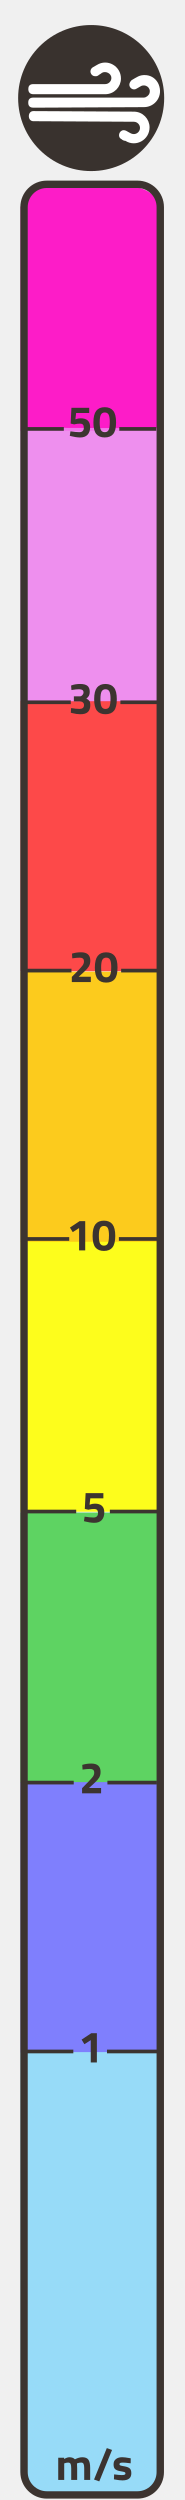
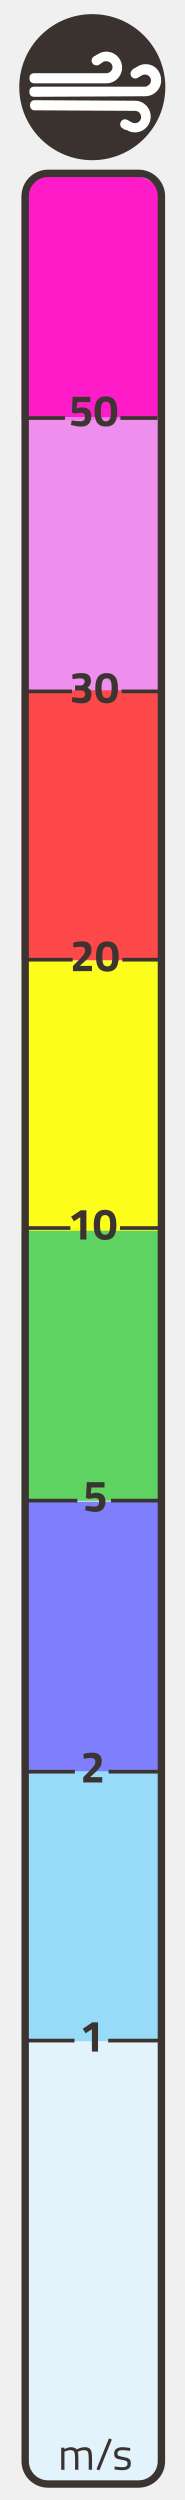
<svg xmlns="http://www.w3.org/2000/svg" id="Livello_1" data-name="Livello 1" width="50px" height="677px" viewBox="0 0 48.75 677.16">
  <defs>
    <style>
      .cls-1 {
        stroke-width: 2px;
      }

      .cls-1, .cls-2, .cls-3 {
        fill: none;
      }

      .cls-1, .cls-3 {
        stroke: #3c3430;
        stroke-miterlimit: 9.77;
      }

      .cls-4 {
        fill: #3b3330;
      }

-       .cls-4, .cls-5, .cls-6, .cls-2, .cls-7, .cls-8, .cls-9, .cls-10, .cls-11, .cls-12, .cls-13, .cls-14, .cls-15, .cls-16 {
+       .cls-4, .cls-5, .cls-6, .cls-7, .cls-2, .cls-8, .cls-9, .cls-10, .cls-11, .cls-12, .cls-13, .cls-14, .cls-15, .cls-16 {
        stroke-width: 0px;
      }

      .cls-5 {
        fill: #ff0;
      }

-       .cls-5, .cls-6, .cls-7, .cls-10, .cls-12, .cls-13, .cls-14, .cls-15 {
+       .cls-5, .cls-6, .cls-7, .cls-8, .cls-11, .cls-13, .cls-14, .cls-15 {
        isolation: isolate;
        opacity: .88;
      }

      .cls-6 {
        fill: #4bcf4f;
      }

      .cls-7 {
+         fill: #e0f4fe;
+       }
+ 
+       .cls-8 {
        fill: violet;
      }

-       .cls-8 {
+       .cls-9 {
        fill: #fff;
      }

-       .cls-9 {
+       .cls-10 {
        fill: #39322e;
      }

-       .cls-10 {
+       .cls-11 {
        fill: #ff00c3;
      }

-       .cls-11 {
+       .cls-12 {
        fill: #3c3530;
      }

-       .cls-12 {
+       .cls-13 {
        fill: #8bd8f9;
      }

      .cls-17 {
        clip-path: url(#clippath);
-       }
- 
-       .cls-13 {
-         fill: #fec601;
      }

      .cls-14 {
        fill: #7070ff;
      }

      .cls-15 {
        fill: #f33;
      }

      .cls-16 {
        fill: #3c3430;
      }
    </style>
    <clipPath id="clippath">
-       <path class="cls-2" d="m43.04,671.93c-.49,3.98-9.51,4.35-18.15,4.35l-5.65-.2c-8.48.42-14.3-2.42-14.3-7.13V56.11c1.79-5.55,6.41-6.02,13.26-6.02l9.48-.18c7.82,0,13.59.78,15.38,6.53l.32,612.68-.33,2.81Z" />
+       <path class="cls-2" d="m43.35,668.98c-.49,3.98-9.51,4.35-18.15,4.35l-5.65-.2c-8.48.42-14.3-2.42-14.3-7.13V53.16c1.79-5.55,6.41-6.02,13.26-6.02l9.48-.18c7.82,0,13.59.78,15.38,6.53l.32,612.68-.33,2.81Z" />
    </clipPath>
  </defs>
  <g class="cls-17">
    <g>
-       <rect class="cls-10" x="-21.14" y="43.56" width="466.32" height="73.14" />
-       <polygon class="cls-7" points="-21.65 189.94 -20.93 115.75 445.39 117.61 444.67 191.79 -21.65 189.94" />
-       <rect class="cls-15" x="-21.14" y="189.94" width="466.32" height="73.14" />
-       <rect class="cls-13" x="-21.14" y="263.19" width="466.32" height="73.24" />
-       <rect class="cls-5" x="-21.14" y="336.33" width="466.32" height="73.14" />
-       <rect class="cls-6" x="-21.14" y="409.7" width="466.32" height="73.14" />
-       <rect class="cls-14" x="-21.14" y="482.71" width="466.32" height="73.24" />
-       <rect class="cls-12" x="-21.14" y="555.85" width="466.32" height="125.25" />
+       <rect class="cls-11" x="-20.83" y="40.61" width="466.32" height="73.14" />
+       <polygon class="cls-8" points="-21.34 186.99 -20.62 112.8 445.7 114.65 444.98 188.84 -21.34 186.99" />
+       <rect class="cls-15" x="-20.83" y="186.99" width="466.32" height="73.14" />
+       <rect class="cls-5" x="-20.83" y="260.23" width="466.32" height="73.24" />
+       <rect class="cls-6" x="-20.83" y="333.37" width="466.32" height="73.14" />
+       <rect class="cls-14" x="-20.83" y="406.75" width="466.32" height="73.14" />
+       <rect class="cls-13" x="-20.83" y="479.76" width="466.32" height="73.24" />
+       <rect class="cls-7" x="-20.83" y="552.9" width="466.32" height="125.25" />
    </g>
  </g>
-   <circle class="cls-9" cx="24.06" cy="26.56" r="19.78" />
-   <rect class="cls-2" x="11.1" y="632.04" width="15.4" height="11.8" />
-   <rect class="cls-1" x="5.88" y="49.92" width="36.9" height="625.87" rx="6.18" ry="6.18" />
-   <path class="cls-16" d="m25.61,550.73v7.92h-1.66v-6.05l-1.72,1.1-.76-1.24,2.62-1.74h1.51Z" />
+   <circle class="cls-10" cx="24.37" cy="23.61" r="19.78" />
+   <rect class="cls-1" x="6.19" y="46.96" width="36.9" height="625.87" rx="6.18" ry="6.18" />
+   <path class="cls-16" d="m25.92,547.78v7.92h-1.66v-6.05l-1.72,1.1-.76-1.24,2.62-1.74h1.51Z" />
  <g>
-     <path class="cls-11" d="m23.53,110.43v1.44h-3.54l-.2,1.72c.5-.19.97-.29,1.42-.29,1.71,0,2.57.8,2.57,2.39,0,.9-.24,1.59-.71,2.08s-1.14.73-2,.73c-.37,0-.79-.04-1.25-.11s-.84-.15-1.12-.23l-.43-.11.18-1.22c.97.15,1.78.23,2.42.23.39,0,.69-.1.9-.31.21-.21.31-.51.31-.89s-.09-.67-.26-.85-.42-.26-.74-.26c-.54,0-1.01.05-1.42.16l-.18.05-.98-.23.22-4.28h4.84Z" />
-     <path class="cls-11" d="m25.44,111.27c.52-.66,1.28-.98,2.3-.98s1.78.33,2.3.98.77,1.71.77,3.16-.26,2.49-.77,3.12-1.28.94-2.3.94-1.79-.31-2.3-.94c-.51-.63-.77-1.67-.77-3.12s.26-2.51.77-3.16Zm3.67,3.13c0-.99-.1-1.68-.31-2.08-.21-.4-.56-.59-1.05-.59s-.84.2-1.06.6c-.21.4-.32,1.09-.32,2.08s.11,1.67.32,2.06.57.59,1.06.59.84-.2,1.04-.59.31-1.08.31-2.07Z" />
+     <path class="cls-12" d="m23.85,107.48v1.44h-3.54l-.2,1.72c.5-.19.97-.29,1.42-.29,1.71,0,2.57.8,2.57,2.39,0,.9-.24,1.59-.71,2.08s-1.14.73-2,.73c-.37,0-.79-.04-1.25-.11s-.84-.15-1.12-.23l-.43-.11.18-1.22c.97.15,1.78.23,2.42.23.39,0,.69-.1.9-.31.21-.21.31-.51.31-.89s-.09-.67-.26-.85-.42-.26-.74-.26c-.54,0-1.01.05-1.42.16l-.18.05-.98-.23.22-4.28h4.84Z" />
+     <path class="cls-12" d="m25.75,108.32c.52-.66,1.28-.98,2.3-.98s1.78.33,2.3.98.77,1.71.77,3.16-.26,2.49-.77,3.12-1.28.94-2.3.94-1.79-.31-2.3-.94c-.51-.63-.77-1.67-.77-3.12s.26-2.51.77-3.16Zm3.67,3.13c0-.99-.1-1.68-.31-2.08-.21-.4-.56-.59-1.05-.59s-.84.2-1.06.6c-.21.4-.32,1.09-.32,2.08s.11,1.67.32,2.06.57.59,1.06.59.84-.2,1.04-.59.31-1.08.31-2.07Z" />
  </g>
-   <line class="cls-3" x1="6.31" y1="555.67" x2="19.23" y2="555.67" />
-   <line class="cls-3" x1="41.99" y1="555.67" x2="28.35" y2="555.67" />
-   <line class="cls-3" x1="5.88" y1="116.18" x2="16.66" y2="116.18" />
-   <line class="cls-3" x1="41.7" y1="116.18" x2="31.68" y2="116.18" />
-   <path class="cls-16" d="m27.37,404.41v1.44h-3.54l-.2,1.72c.5-.19.97-.29,1.42-.29,1.71,0,2.57.8,2.57,2.39,0,.9-.24,1.59-.71,2.08-.47.49-1.14.73-2,.73-.37,0-.79-.04-1.25-.11-.47-.07-.84-.15-1.12-.23l-.43-.11.18-1.22c.97.15,1.78.23,2.42.23.39,0,.69-.1.9-.31.21-.21.31-.51.31-.89s-.09-.67-.26-.85-.42-.26-.74-.26c-.54,0-1.01.05-1.42.16l-.18.05-.98-.23.22-4.28h4.84Z" />
-   <line class="cls-3" x1="6.14" y1="409.42" x2="20.01" y2="409.42" />
-   <line class="cls-3" x1="42.53" y1="409.42" x2="29.13" y2="409.42" />
+   <line class="cls-3" x1="6.63" y1="552.72" x2="19.54" y2="552.72" />
+   <line class="cls-3" x1="42.3" y1="552.72" x2="28.67" y2="552.72" />
+   <line class="cls-3" x1="6.19" y1="113.23" x2="16.97" y2="113.23" />
+   <line class="cls-3" x1="42.02" y1="113.23" x2="31.99" y2="113.23" />
+   <path class="cls-16" d="m27.68,401.46v1.44h-3.54l-.2,1.72c.5-.19.97-.29,1.42-.29,1.71,0,2.57.8,2.57,2.39,0,.9-.24,1.59-.71,2.08-.47.49-1.14.73-2,.73-.37,0-.79-.04-1.25-.11-.47-.07-.84-.15-1.12-.23l-.43-.11.18-1.22c.97.15,1.78.23,2.42.23.39,0,.69-.1.9-.31.21-.21.31-.51.31-.89s-.09-.67-.26-.85-.42-.26-.74-.26c-.54,0-1.01.05-1.42.16l-.18.05-.98-.23.22-4.28h4.84Z" />
+   <line class="cls-3" x1="6.45" y1="406.46" x2="20.32" y2="406.46" />
+   <line class="cls-3" x1="42.84" y1="406.46" x2="29.44" y2="406.46" />
  <g>
-     <path class="cls-16" d="m23.96,266.01h-5.14v-1.4l1.69-1.72c.6-.62,1.02-1.09,1.25-1.42s.35-.68.35-1.05-.1-.63-.29-.79c-.2-.15-.47-.23-.83-.23-.54,0-1.12.05-1.75.14l-.29.04-.08-1.28c.78-.24,1.6-.36,2.44-.36,1.68,0,2.52.76,2.52,2.27,0,.59-.13,1.1-.38,1.54-.26.43-.72.96-1.39,1.57l-1.38,1.25h3.29v1.44Z" />
-     <path class="cls-16" d="m25.83,258.93c.52-.66,1.28-.98,2.3-.98s1.78.33,2.3.98c.52.66.77,1.71.77,3.16s-.26,2.49-.77,3.12c-.51.63-1.28.94-2.3.94s-1.79-.31-2.3-.94-.77-1.67-.77-3.12.26-2.51.77-3.16Zm3.67,3.13c0-.99-.1-1.68-.31-2.08-.21-.4-.56-.59-1.05-.59s-.84.2-1.06.6c-.21.4-.32,1.09-.32,2.08s.11,1.67.32,2.06c.22.39.57.59,1.06.59s.84-.2,1.04-.59.31-1.08.31-2.07Z" />
+     <path class="cls-16" d="m24.27,263.05h-5.14v-1.4l1.69-1.72c.6-.62,1.02-1.09,1.25-1.42s.35-.68.35-1.05-.1-.63-.29-.79c-.2-.15-.47-.23-.83-.23-.54,0-1.12.05-1.75.14l-.29.04-.08-1.28c.78-.24,1.6-.36,2.44-.36,1.68,0,2.52.76,2.52,2.27,0,.59-.13,1.1-.38,1.54-.26.43-.72.96-1.39,1.57l-1.38,1.25h3.29v1.44Z" />
+     <path class="cls-16" d="m26.14,255.97c.52-.66,1.28-.98,2.3-.98s1.78.33,2.3.98c.52.66.77,1.71.77,3.16s-.26,2.49-.77,3.12c-.51.63-1.28.94-2.3.94s-1.79-.31-2.3-.94-.77-1.67-.77-3.12.26-2.51.77-3.16Zm3.67,3.13c0-.99-.1-1.68-.31-2.08-.21-.4-.56-.59-1.05-.59s-.84.2-1.06.6c-.21.4-.32,1.09-.32,2.08s.11,1.67.32,2.06c.22.39.57.59,1.06.59s.84-.2,1.04-.59.31-1.08.31-2.07Z" />
  </g>
-   <line class="cls-3" x1="6.38" y1="262.9" x2="18.73" y2="262.9" />
-   <line class="cls-3" x1="42.77" y1="262.9" x2="32.18" y2="262.9" />
+   <line class="cls-3" x1="6.69" y1="259.95" x2="19.04" y2="259.95" />
+   <line class="cls-3" x1="43.08" y1="259.95" x2="32.49" y2="259.95" />
  <g>
-     <path class="cls-16" d="m18.6,185.69c.74-.29,1.56-.43,2.47-.43s1.57.17,1.99.52.62.91.62,1.67-.31,1.36-.92,1.76c.38.21.66.42.82.65s.25.58.25,1.07c0,.86-.21,1.49-.64,1.91-.43.42-1.11.62-2.06.62-.7,0-1.43-.1-2.2-.31l-.38-.1.08-1.26c.9.15,1.65.23,2.26.23.82,0,1.24-.35,1.24-1.06,0-.3-.11-.53-.32-.71-.21-.18-.49-.26-.83-.26h-1.6v-1.37h1.6c.26,0,.5-.11.7-.34.2-.22.31-.47.31-.74,0-.57-.4-.85-1.19-.85-.55,0-1.14.06-1.76.17l-.31.05-.11-1.22Z" />
-     <path class="cls-16" d="m25.64,186.24c.52-.66,1.28-.98,2.3-.98s1.78.33,2.3.98.77,1.71.77,3.16-.26,2.49-.77,3.12-1.28.94-2.3.94-1.79-.31-2.3-.94c-.51-.63-.77-1.67-.77-3.12s.26-2.51.77-3.16Zm3.67,3.13c0-.99-.1-1.68-.31-2.08-.21-.4-.56-.59-1.05-.59s-.84.2-1.06.6c-.21.4-.32,1.09-.32,2.08s.11,1.67.32,2.06.57.59,1.06.59.84-.2,1.04-.59.31-1.08.31-2.07Z" />
+     <path class="cls-16" d="m18.91,182.74c.74-.29,1.56-.43,2.47-.43s1.57.17,1.99.52.62.91.62,1.67-.31,1.36-.92,1.76c.38.21.66.42.82.65s.25.58.25,1.07c0,.86-.21,1.49-.64,1.91-.43.42-1.11.62-2.06.62-.7,0-1.43-.1-2.2-.31l-.38-.1.08-1.26c.9.15,1.65.23,2.26.23.82,0,1.24-.35,1.24-1.06,0-.3-.11-.53-.32-.71-.21-.18-.49-.26-.83-.26h-1.6v-1.37h1.6c.26,0,.5-.11.7-.34.2-.22.31-.47.31-.74,0-.57-.4-.85-1.19-.85-.55,0-1.14.06-1.76.17l-.31.05-.11-1.22Z" />
+     <path class="cls-16" d="m25.95,183.29c.52-.66,1.28-.98,2.3-.98s1.78.33,2.3.98.77,1.71.77,3.16-.26,2.49-.77,3.12-1.28.94-2.3.94-1.79-.31-2.3-.94c-.51-.63-.77-1.67-.77-3.12s.26-2.51.77-3.16Zm3.67,3.13c0-.99-.1-1.68-.31-2.08-.21-.4-.56-.59-1.05-.59s-.84.2-1.06.6c-.21.4-.32,1.09-.32,2.08s.11,1.67.32,2.06.57.59,1.06.59.84-.2,1.04-.59.31-1.08.31-2.07Z" />
  </g>
-   <line class="cls-3" x1="6.19" y1="190.22" x2="18.54" y2="190.22" />
-   <line class="cls-3" x1="42.58" y1="190.22" x2="31.98" y2="190.22" />
+   <line class="cls-3" x1="6.5" y1="187.27" x2="18.85" y2="187.27" />
+   <line class="cls-3" x1="42.89" y1="187.27" x2="32.3" y2="187.27" />
  <g>
-     <path class="cls-4" d="m16.75,671.72h-1.61v-6h1.6v.34c.55-.32,1.02-.48,1.42-.48.65,0,1.15.19,1.5.56.74-.38,1.41-.56,2.02-.56.79,0,1.34.23,1.65.69.31.46.46,1.19.46,2.2v3.25h-1.61v-3.2c0-.51-.06-.89-.17-1.13-.11-.24-.34-.37-.67-.37-.26,0-.57.06-.94.17l-.18.06c.03.6.05,1.06.05,1.37v3.11h-1.61v-3.08c0-.59-.05-1.01-.16-1.25-.1-.24-.33-.37-.68-.37-.31,0-.62.06-.92.17l-.14.05v4.49Z" />
-     <path class="cls-4" d="m24.84,671.62l3.46-8.52,1.42.5-3.46,8.52-1.42-.5Z" />
-     <path class="cls-4" d="m34.75,667.22c-.99-.13-1.69-.19-2.08-.19s-.65.04-.77.11c-.12.07-.17.19-.17.34s.08.26.23.32.56.15,1.2.26c.64.12,1.1.31,1.37.57.27.26.41.69.41,1.28,0,1.3-.8,1.94-2.41,1.94-.53,0-1.17-.07-1.92-.22l-.38-.07.05-1.34c.99.13,1.68.19,2.07.19s.65-.04.79-.11.21-.19.21-.34-.07-.26-.22-.34c-.15-.07-.53-.16-1.15-.26-.62-.1-1.08-.28-1.39-.53s-.46-.69-.46-1.33.22-1.12.65-1.44c.43-.32.99-.49,1.67-.49.47,0,1.12.08,1.93.23l.4.07-.02,1.33Z" />
+     <path class="cls-4" d="m16.84,668.98h-.9v-6h.89v.42c.6-.36,1.18-.54,1.75-.54.74,0,1.26.2,1.56.61.26-.16.61-.3,1.03-.43s.79-.19,1.11-.19c.8,0,1.34.21,1.61.64.28.43.41,1.2.41,2.31v3.17h-.9v-3.14c0-.83-.08-1.4-.24-1.71-.16-.31-.5-.46-1.02-.46-.26,0-.54.04-.82.11s-.5.15-.65.22l-.23.11c.1.26.16.85.16,1.75v3.12h-.9v-3.1c0-.86-.08-1.45-.23-1.76-.16-.31-.5-.46-1.03-.46-.26,0-.52.04-.79.11-.27.08-.47.15-.62.22l-.2.11v4.87Z" />
+     <path class="cls-4" d="m25.49,668.86l3.38-8.38.8.3-3.38,8.36-.8-.29Z" />
+     <path class="cls-4" d="m32.49,663.66c-.87,0-1.31.3-1.31.91,0,.28.1.48.3.59.2.12.66.24,1.37.36s1.22.3,1.51.52c.3.22.44.64.44,1.26s-.2,1.07-.59,1.36c-.4.29-.97.43-1.73.43-.5,0-1.08-.06-1.75-.17l-.36-.06.05-.78c.91.14,1.6.2,2.06.2s.82-.07,1.06-.22c.24-.15.37-.4.37-.74s-.1-.58-.31-.71c-.21-.12-.66-.24-1.37-.35s-1.2-.28-1.5-.49-.44-.62-.44-1.2.21-1.02.62-1.3c.41-.28.93-.42,1.54-.42.49,0,1.1.06,1.84.17l.34.06-.02.77c-.89-.13-1.59-.19-2.1-.19Z" />
  </g>
  <g>
-     <path class="cls-4" d="m22.45,330.77v7.92h-1.66v-6.05l-1.72,1.1-.76-1.24,2.62-1.74h1.51Z" />
-     <path class="cls-4" d="m25.22,331.61c.52-.66,1.28-.98,2.3-.98s1.78.33,2.3.98c.52.66.77,1.71.77,3.16s-.26,2.49-.77,3.12c-.51.63-1.28.94-2.3.94s-1.79-.31-2.3-.94-.77-1.67-.77-3.12.26-2.51.77-3.16Zm3.67,3.13c0-.99-.1-1.68-.31-2.08-.21-.4-.56-.59-1.05-.59s-.84.2-1.06.6c-.21.4-.32,1.09-.32,2.08s.11,1.67.32,2.06c.22.39.57.59,1.06.59s.84-.2,1.04-.59.31-1.08.31-2.07Z" />
+     <path class="cls-4" d="m22.77,327.82v7.92h-1.66v-6.05l-1.72,1.1-.76-1.24,2.62-1.74h1.51Z" />
+     <path class="cls-4" d="m25.53,328.66c.52-.66,1.28-.98,2.3-.98s1.78.33,2.3.98c.52.66.77,1.71.77,3.16s-.26,2.49-.77,3.12c-.51.63-1.28.94-2.3.94s-1.79-.31-2.3-.94-.77-1.67-.77-3.12.26-2.51.77-3.16Zm3.67,3.13c0-.99-.1-1.68-.31-2.08-.21-.4-.56-.59-1.05-.59s-.84.2-1.06.6c-.21.4-.32,1.09-.32,2.08s.11,1.67.32,2.06c.22.39.57.59,1.06.59s.84-.2,1.04-.59.31-1.08.31-2.07Z" />
  </g>
-   <line class="cls-3" x1="5.77" y1="335.59" x2="18.12" y2="335.59" />
-   <line class="cls-3" x1="42.16" y1="335.59" x2="31.57" y2="335.59" />
-   <path class="cls-16" d="m26.74,485.75h-5.14v-1.4l1.69-1.72c.6-.62,1.02-1.09,1.25-1.42s.35-.68.35-1.05-.1-.63-.29-.79c-.2-.15-.47-.23-.83-.23-.54,0-1.12.05-1.75.14l-.29.04-.08-1.28c.78-.24,1.6-.36,2.44-.36,1.68,0,2.52.76,2.52,2.27,0,.59-.13,1.1-.38,1.54-.26.43-.72.96-1.39,1.57l-1.38,1.25h3.29v1.44Z" />
-   <line class="cls-3" x1="5.47" y1="482.84" x2="19.34" y2="482.84" />
-   <line class="cls-3" x1="41.86" y1="482.84" x2="28.46" y2="482.84" />
-   <path class="cls-8" d="m26.95,19.74c1.06-.61,2.59.15,2.59,1.37,0,.91-.76,1.67-1.67,1.67H8.4c-1.06,0-1.37.61-1.37,1.37,0,.61.3,1.37,1.37,1.37h19.47c2.43,0,4.26-1.98,4.26-4.26,0-3.35-3.65-5.47-6.54-3.65-.3.15-.76.46-1.06.61-1.22.76-.61,2.43.61,2.43.3,0,.46,0,.76-.15.3-.3.76-.46,1.06-.76h0Zm5.32,17.95c-1.22-.61-.61-2.43.61-2.43.91,0,1.67,1.06,2.74,1.06.91,0,1.67-.76,1.67-1.67s-.76-1.67-1.67-1.67c-7.76,0-19.31-.15-27.22-.15-.76,0-1.22-.61-1.22-1.37s.46-1.37,1.22-1.37c7.76,0,19.31.15,27.22.15,2.43,0,4.26,1.98,4.26,4.26,0,3.35-3.65,5.47-6.54,3.65-.3,0-.76-.15-1.06-.46h0Zm-23.88-8.52c-1.37,0-1.37-1.06-1.37-1.37s0-1.37,1.37-1.37h29.96c.61,0,1.37-.61,1.52-1.22.46-1.52-1.22-2.59-2.43-1.82-.3.15-.76.46-1.06.61-.91.61-1.98-.15-1.98-1.06,0-.46.3-.91.61-1.22,1.37-.76,2.13-1.52,3.95-1.37,1.52.15,2.74,1.06,3.35,2.43,1.37,3.19-.91,6.24-3.95,6.24l-29.96.15h0Z" />
+   <line class="cls-3" x1="6.08" y1="332.63" x2="18.43" y2="332.63" />
+   <line class="cls-3" x1="42.47" y1="332.63" x2="31.88" y2="332.63" />
+   <path class="cls-16" d="m27.05,482.8h-5.14v-1.4l1.69-1.72c.6-.62,1.02-1.09,1.25-1.42s.35-.68.35-1.05-.1-.63-.29-.79c-.2-.15-.47-.23-.83-.23-.54,0-1.12.05-1.75.14l-.29.04-.08-1.28c.78-.24,1.6-.36,2.44-.36,1.68,0,2.52.76,2.52,2.27,0,.59-.13,1.1-.38,1.54-.26.43-.72.96-1.39,1.57l-1.38,1.25h3.29v1.44Z" />
+   <line class="cls-3" x1="5.78" y1="479.89" x2="19.65" y2="479.89" />
+   <line class="cls-3" x1="42.17" y1="479.89" x2="28.78" y2="479.89" />
+   <path class="cls-9" d="m27.26,16.79c1.06-.61,2.59.15,2.59,1.37,0,.91-.76,1.67-1.67,1.67H8.71c-1.06,0-1.37.61-1.37,1.37,0,.61.3,1.37,1.37,1.37h19.47c2.43,0,4.26-1.98,4.26-4.26,0-3.35-3.65-5.47-6.54-3.65-.3.15-.76.46-1.06.61-1.22.76-.61,2.43.61,2.43.3,0,.46,0,.76-.15.3-.3.76-.46,1.06-.76h0Zm5.32,17.95c-1.22-.61-.61-2.43.61-2.43.91,0,1.67,1.06,2.74,1.06.91,0,1.67-.76,1.67-1.67s-.76-1.67-1.67-1.67c-7.76,0-19.31-.15-27.22-.15-.76,0-1.22-.61-1.22-1.37s.46-1.37,1.22-1.37c7.76,0,19.31.15,27.22.15,2.43,0,4.26,1.98,4.26,4.26,0,3.35-3.65,5.47-6.54,3.65-.3,0-.76-.15-1.06-.46h0Zm-23.88-8.52c-1.37,0-1.37-1.06-1.37-1.37s0-1.37,1.37-1.37h29.96c.61,0,1.37-.61,1.52-1.22.46-1.52-1.22-2.59-2.43-1.82-.3.15-.76.46-1.06.61-.91.61-1.98-.15-1.98-1.06,0-.46.3-.91.61-1.22,1.37-.76,2.13-1.52,3.95-1.37,1.52.15,2.74,1.06,3.35,2.43,1.37,3.19-.91,6.24-3.95,6.24l-29.96.15h0Z" />
</svg>
